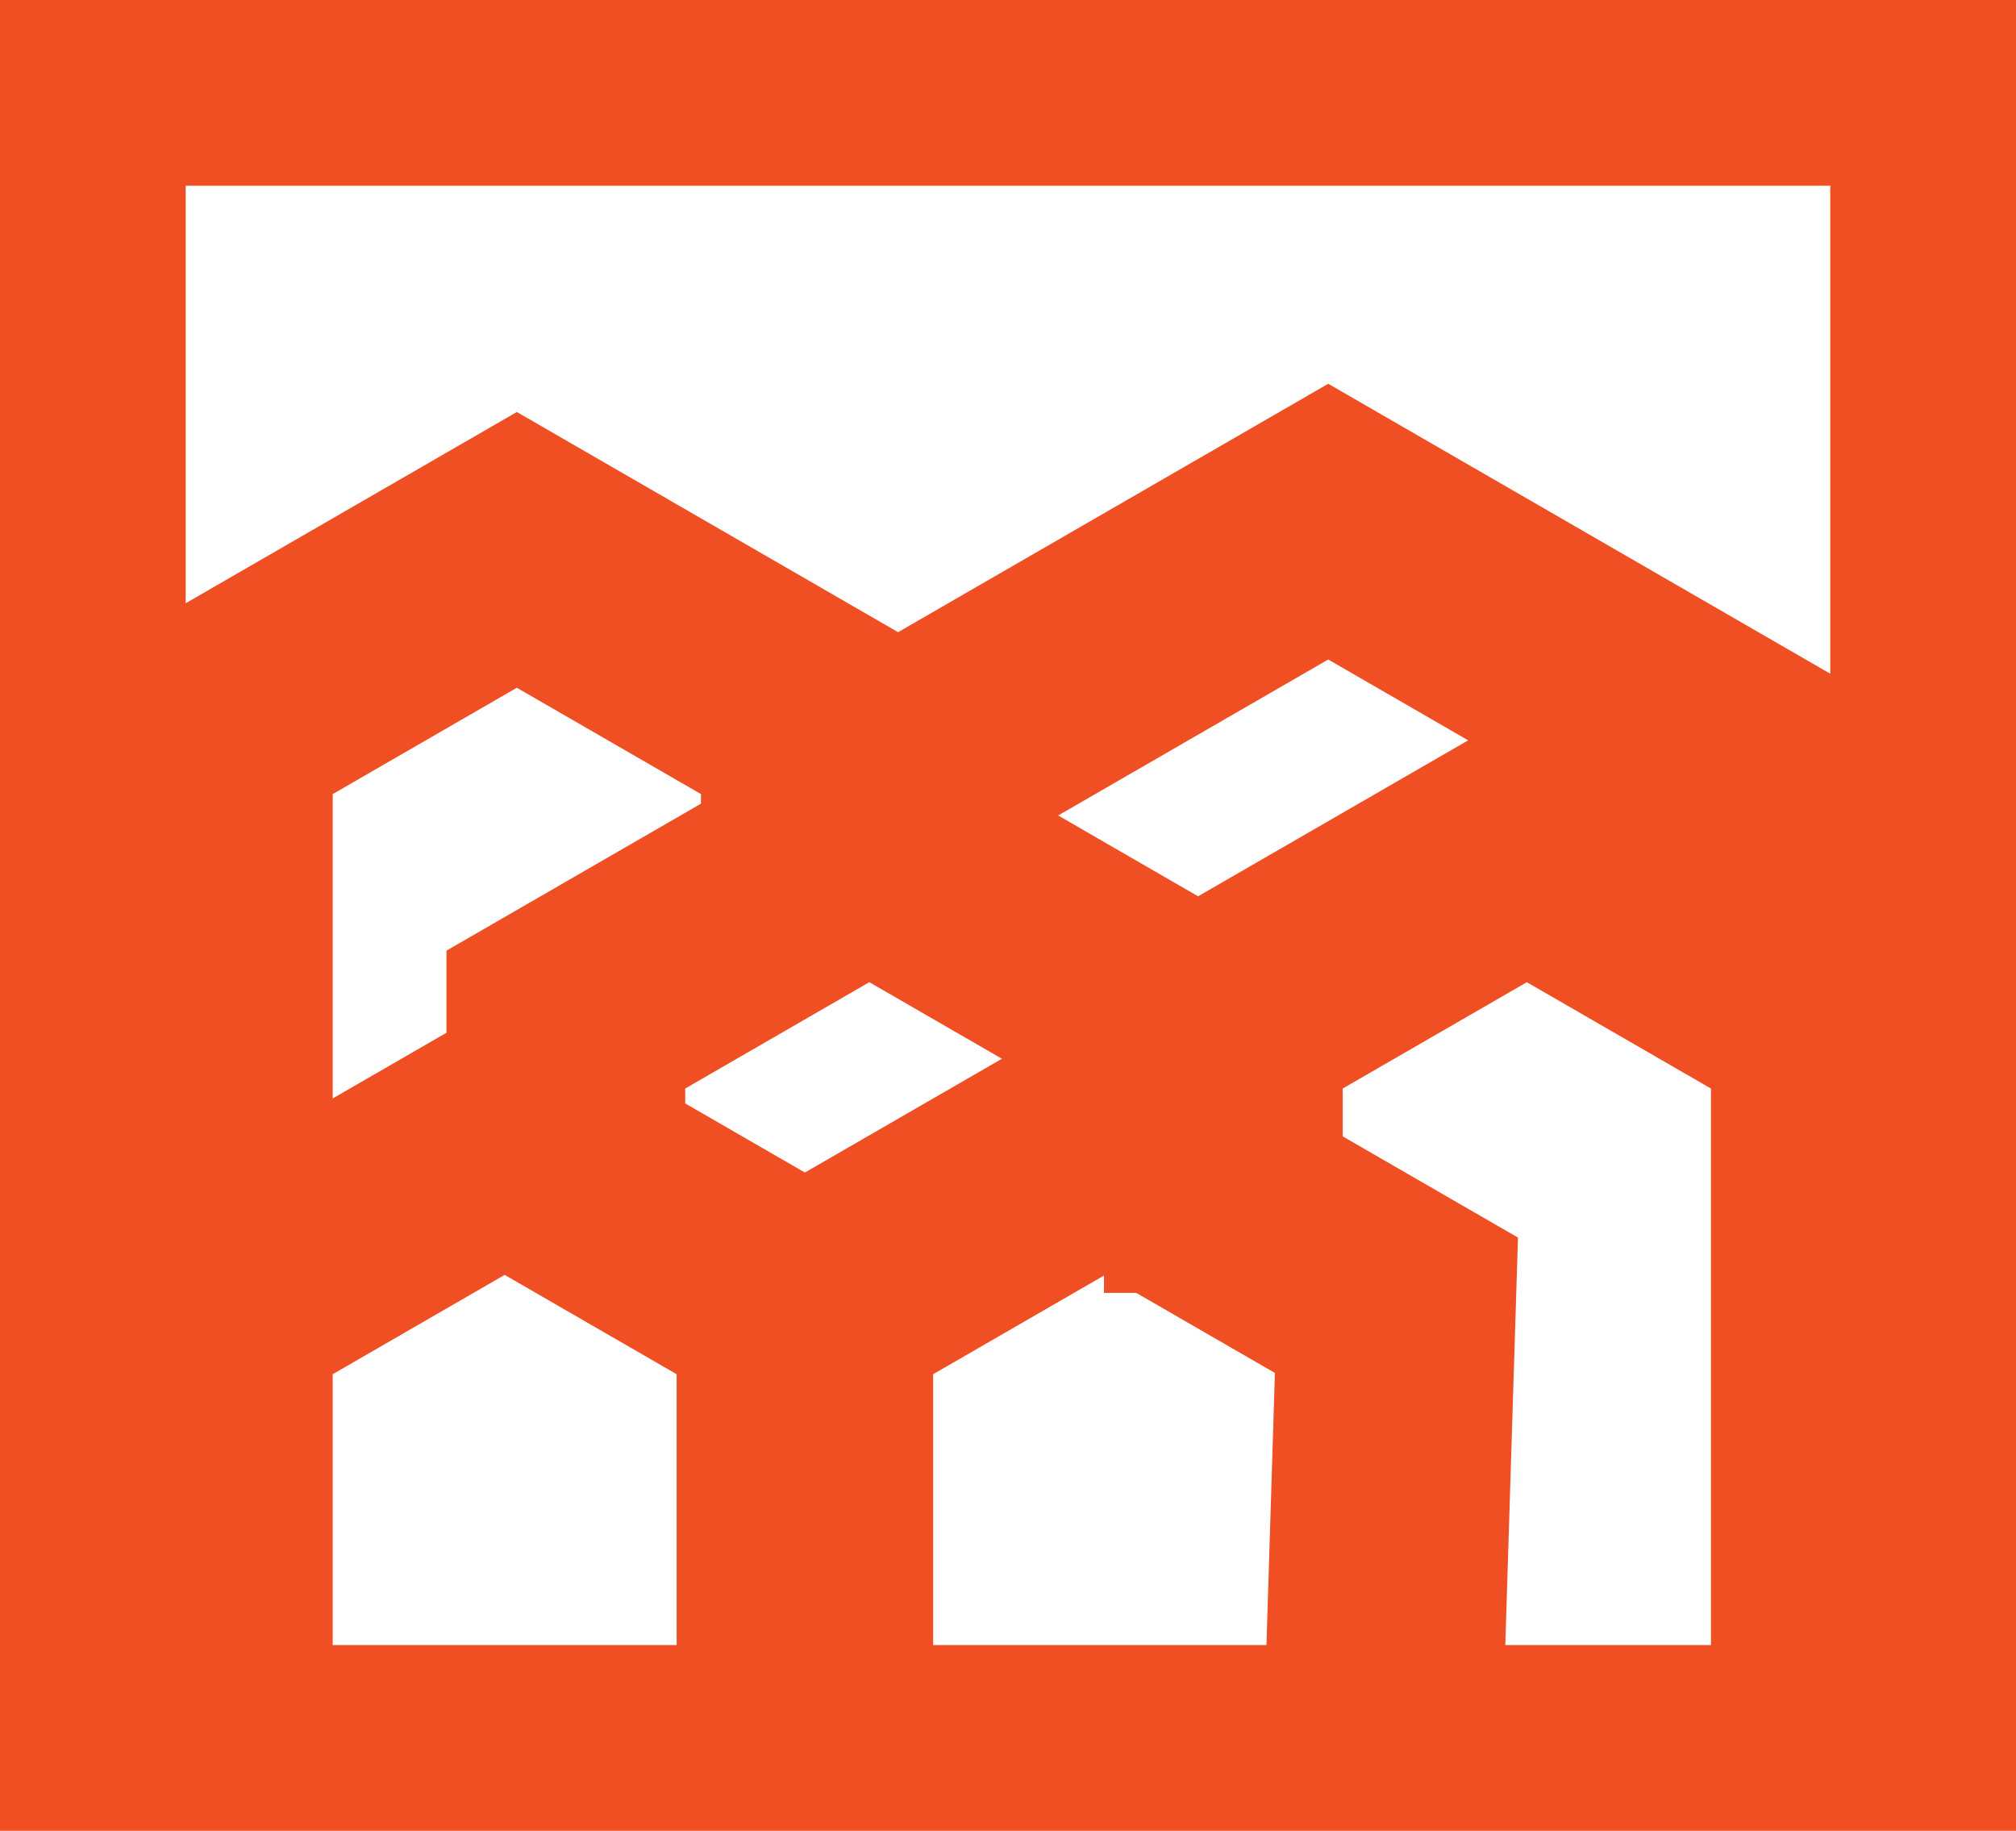
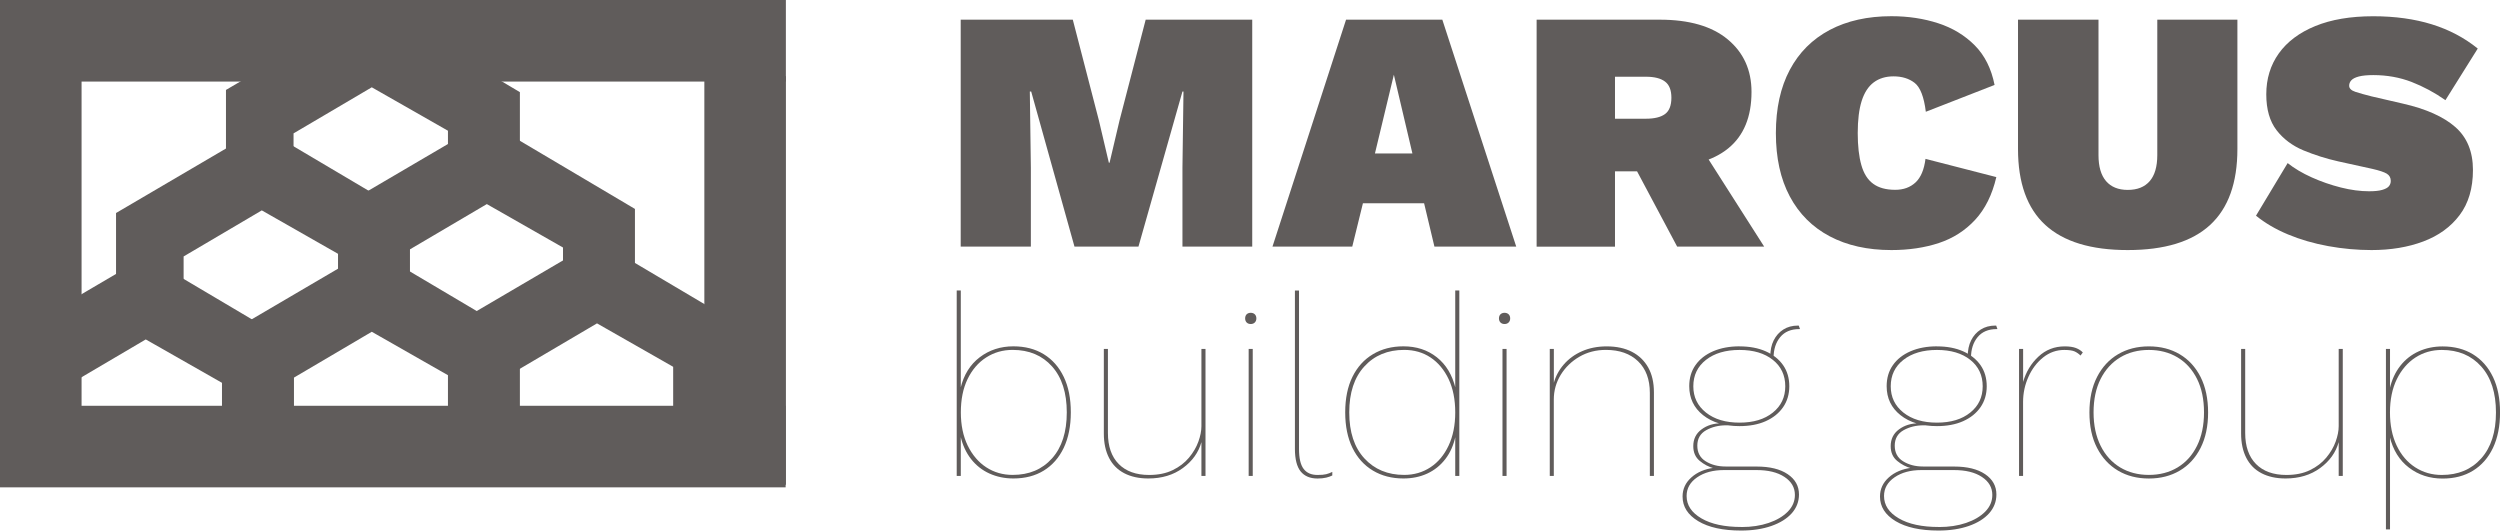
- <svg xmlns="http://www.w3.org/2000/svg" id="Layer_2" data-name="Layer 2" viewBox="0 0 76 69">
+ <svg xmlns="http://www.w3.org/2000/svg" id="Layer_2" data-name="Layer 2" viewBox="0 0 53.237 11.299">
  <defs>
    <style>
-       .cls-1, .cls-2, .cls-3 {
-         fill: none;
-       }
- 
-       .cls-2 {
-         stroke-width: 7px;
-       }
- 
-       .cls-2, .cls-3 {
-         stroke: #f04e23;
-       }
- 
-       .cls-3 {
-         stroke-miterlimit: 10;
-         stroke-width: 9px;
+       .cls-1 {
+         fill: #605c5b;
+         stroke-width: 0px;
      }
    </style>
  </defs>
  <g id="Layer_1-2" data-name="Layer 1">
-     <g id="Group_123" data-name="Group 123">
-       <g id="Group_4" data-name="Group 4">
-         <g id="Group_2" data-name="Group 2">
-           <path id="Path_1" data-name="Path 1" class="cls-3" d="m44.212,42.854v-4.428l-11.44-6.605-11.441,6.606v4.353" />
-           <path id="Path_2" data-name="Path 2" class="cls-3" d="m65.791,34.821v-6.085l-15.719-9.076-15.72,9.076v5.981" />
-           <path id="Path_3" data-name="Path 3" class="cls-3" d="m30.925,31.758v-4.428l-11.441-6.606-11.441,6.606v19.285" />
-           <path id="Path_4" data-name="Path 4" class="cls-3" d="m69,64.433v-26.006l-11.441-6.605-11.441,6.605v10.3" />
-           <g id="Group_1" data-name="Group 1">
-             <path id="Path_5" data-name="Path 5" class="cls-3" d="m30.008,65.286v-16.092l-10.983-6.341-5.216,3.011-5.766,3.33v17.8" />
-             <path id="Path_6" data-name="Path 6" class="cls-3" d="m52.167,64.509l.477-15.315-10.983-6.341-10.983,6.341v16.09" />
-           </g>
+     <g>
+       <g>
+         <g>
+           <polygon class="cls-1" points="8.73 5.862 8.73 4.583 5.575 2.715 2.471 4.536 2.471 6.001 3.91 6.001 3.91 5.461 5.575 4.48 7.198 5.405 7.198 5.865 8.73 5.862" />
+           <polygon class="cls-1" points="11.071 8.832 11.071 7.168 7.917 5.3 4.812 7.121 4.812 8.835 6.251 8.835 6.251 8.046 7.917 7.065 9.539 7.99 9.539 8.835 11.071 8.832" />
+           <polygon class="cls-1" points="15.867 8.747 15.867 6.989 12.713 5.121 9.608 6.942 9.608 8.75 11.047 8.75 11.047 7.867 12.713 6.886 14.335 7.811 14.335 8.75 15.867 8.747" />
+           <polygon class="cls-1" points="6.259 9.026 6.259 7.33 3.104 5.462 0 7.284 0 8.748 1.439 8.748 1.439 8.208 3.104 7.228 4.727 8.152 4.727 9.028 6.259 9.026" />
+           <polygon class="cls-1" points="13.521 5.729 13.521 4.449 10.367 2.581 7.262 4.402 7.262 5.867 8.701 5.867 8.701 5.327 10.367 4.346 11.989 5.271 11.989 5.731 13.521 5.729" />
+           <polygon class="cls-1" points="11.071 3.242 11.071 1.962 7.917 .094 4.812 1.915 4.812 3.38 6.251 3.38 6.251 2.84 7.917 1.859 9.539 2.784 9.539 3.244 11.071 3.242" />
        </g>
+         <rect class="cls-1" x="0" y="8.641" width="16.73" height="1.737" />
+         <rect class="cls-1" x="14.999" y="1.622" width="1.737" height="8.701" />
+         <rect class="cls-1" x="0" y="1.622" width="1.737" height="8.701" />
+         <rect class="cls-1" x="0" y="0" width="16.735" height="1.737" />
      </g>
-       <g id="Rectangle_217" data-name="Rectangle 217">
-         <rect class="cls-1" width="76" height="69" />
-         <rect class="cls-2" x="3.5" y="3.5" width="69" height="62" />
+       <g>
+         <path class="cls-1" d="m26.666.419v4.833h-1.486v-1.677l.022-1.626h-.022l-.937,3.303h-1.362l-.922-3.303h-.029l.022,1.626v1.677h-1.494V.419h2.387l.556,2.146.212.9h.015l.212-.9.557-2.146h2.27Z" />
+         <path class="cls-1" d="m32.289,5.252h-1.743l-.22-.923h-1.303l-.227.923h-1.699l1.567-4.833h2.05l1.574,4.833Zm-3.01-1.984h.798l-.395-1.677-.403,1.677Z" />
+         <path class="cls-1" d="m35.343.419c.63,0,1.113.14,1.45.421.337.281.505.653.505,1.117,0,.532-.165.932-.494,1.201-.33.269-.809.403-1.439.403l-.169.088h-.805v1.604h-1.669V.419h2.621Zm-.293,2.109c.181,0,.316-.033.406-.099s.136-.182.136-.348c0-.161-.045-.276-.136-.344-.09-.069-.226-.103-.406-.103h-.659v.894h.659Zm1.01.359l1.508,2.365h-1.853l-1.127-2.116,1.472-.249Z" />
+         <path class="cls-1" d="m42.511,3.773c-.088.376-.238.678-.451.908-.212.229-.47.394-.772.494-.303.1-.64.15-1.011.15-.508,0-.946-.098-1.314-.293s-.652-.478-.85-.85-.296-.82-.296-1.347c0-.527.099-.976.296-1.347s.481-.654.85-.85c.369-.195.807-.293,1.314-.293.356,0,.688.05.996.15.307.1.567.257.78.472s.352.495.421.842l-1.464.571c-.039-.317-.119-.522-.238-.615-.12-.093-.27-.139-.45-.139-.166,0-.307.043-.421.128-.115.086-.2.217-.257.395-.056.178-.084.406-.084.685,0,.274.026.501.077.681.051.181.135.314.253.399.117.086.273.128.469.128.175,0,.319-.052.432-.157.112-.105.183-.272.212-.502l1.508.388Z" />
+         <path class="cls-1" d="m47.645.419v2.753c0,.723-.194,1.262-.582,1.619s-.973.534-1.754.534-1.365-.178-1.754-.534c-.388-.356-.582-.896-.582-1.619V.419h1.714v2.885c0,.244.054.428.161.553.107.124.261.187.461.187.205,0,.361-.062.469-.187.107-.124.161-.309.161-.553V.419h1.706Z" />
+         <path class="cls-1" d="m50.537.346c.464,0,.88.058,1.248.172s.695.287.978.516l-.688,1.099c-.229-.161-.47-.29-.721-.388-.252-.097-.523-.146-.816-.146-.127,0-.228.01-.304.029-.076.02-.129.046-.161.08-.032.034-.048.073-.048.117,0,.059.045.102.136.132.09.029.204.061.34.095l.666.154c.493.112.865.278,1.117.498.251.22.377.525.377.915s-.095.712-.285.963c-.19.252-.448.438-.773.56-.325.122-.692.183-1.102.183-.307,0-.615-.028-.922-.084s-.593-.139-.857-.249c-.263-.11-.49-.243-.681-.399l.674-1.12c.141.112.312.214.512.304s.408.162.622.216.415.08.6.08c.117,0,.21-.009.278-.029.068-.019.116-.045.143-.077.027-.032.041-.07.041-.114,0-.068-.028-.119-.084-.154-.056-.034-.157-.068-.304-.102l-.732-.161c-.259-.058-.505-.137-.74-.234-.234-.098-.425-.24-.571-.428-.146-.188-.22-.443-.22-.765,0-.332.089-.622.267-.872.178-.249.437-.443.776-.582.339-.139.75-.209,1.234-.209Z" />
+         <path class="cls-1" d="m21.58,10.189c-.184,0-.353-.035-.509-.105-.155-.07-.286-.173-.392-.308s-.181-.298-.225-.49l.006-.011v.86h-.087v-3.95h.087v2.094l-.006-.011c.068-.285.205-.505.409-.66.204-.155.443-.233.717-.233.249,0,.464.056.647.168.182.112.324.272.425.482.101.209.151.462.151.757,0,.292-.051.544-.151.755-.101.211-.243.372-.425.484-.182.112-.398.168-.647.168Zm-.016-.076c.35,0,.629-.117.839-.352.209-.234.314-.561.314-.979,0-.418-.105-.745-.314-.979-.209-.234-.489-.352-.839-.352-.209,0-.398.054-.565.162-.168.108-.299.262-.395.46-.096.198-.143.435-.143.709,0,.271.049.506.146.706.098.2.229.355.395.463.166.108.353.162.563.162Z" />
+         <path class="cls-1" d="m24.453,10.189c-.198,0-.369-.037-.511-.111-.143-.074-.251-.183-.325-.327-.074-.144-.111-.317-.111-.519v-1.802h.087v1.791c0,.285.077.505.23.66.153.155.369.233.647.233.195,0,.362-.034.503-.103.141-.068.256-.157.346-.265s.157-.222.2-.341c.043-.119.065-.229.065-.33v-1.645h.087v2.705h-.087v-.72c-.061.22-.193.404-.395.552-.202.148-.447.222-.736.222Z" />
+         <path class="cls-1" d="m26.634,6.9c-.036,0-.065-.011-.087-.033-.021-.022-.032-.051-.032-.087s.011-.065.032-.087c.022-.021.051-.032.087-.032s.065.011.087.032c.022.022.033.051.033.087s-.011.065-.033.087-.051.033-.087.033Zm.043.53v2.705h-.087v-2.705h.087Z" />
+         <path class="cls-1" d="m27.662,6.186v3.371c0,.198.032.341.098.427.065.087.164.13.297.13.08,0,.141-.005.184-.016.043-.011.087-.027.13-.049v.076c-.036.018-.079.034-.13.046s-.112.019-.184.019c-.159,0-.279-.051-.36-.151-.081-.101-.122-.262-.122-.481v-3.371h.087Z" />
+         <path class="cls-1" d="m29.885,10.189c-.245,0-.462-.056-.649-.168s-.333-.273-.436-.484c-.103-.211-.154-.463-.154-.755,0-.296.051-.548.154-.757.103-.209.248-.37.436-.482s.404-.168.649-.168c.278,0,.515.077.712.233.196.155.329.375.398.66l-.006.011v-2.094h.087v3.95h-.087v-.86l.006.011c-.04.191-.112.354-.217.49s-.233.238-.384.308c-.152.07-.321.105-.509.105Zm.016-.076c.209,0,.396-.054.56-.162.164-.108.293-.262.387-.463.094-.2.141-.435.141-.706,0-.274-.047-.51-.141-.709-.094-.198-.222-.352-.384-.46-.162-.108-.35-.162-.563-.162-.35,0-.632.117-.847.352-.215.234-.322.561-.322.979,0,.419.107.745.322.979.215.234.497.352.847.352Z" />
+         <path class="cls-1" d="m32.039,6.9c-.036,0-.065-.011-.087-.033-.021-.022-.032-.051-.032-.087s.011-.065.032-.087c.022-.021.051-.032.087-.032s.065.011.087.032c.022.022.033.051.033.087s-.011.065-.033.087-.051.033-.087.033Zm.043.53v2.705h-.087v-2.705h.087Z" />
+         <path class="cls-1" d="m33.002,10.135v-2.705h.087v.757l-.006-.016c.04-.151.112-.288.216-.408.105-.121.234-.216.39-.284.155-.068.33-.103.525-.103.209,0,.389.039.538.116s.265.189.346.333c.081.144.122.321.122.53v1.78h-.087v-1.769c0-.288-.084-.513-.252-.674-.168-.161-.396-.241-.684-.241-.209,0-.398.049-.565.146-.168.098-.3.227-.398.387-.097.161-.146.335-.146.522v1.629h-.087Z" />
+         <path class="cls-1" d="m37.411,9.935c.278,0,.497.054.657.162s.241.252.241.433c0,.151-.052.285-.154.4-.103.115-.247.205-.433.27-.186.065-.401.098-.647.098-.386,0-.69-.067-.912-.2-.222-.134-.333-.308-.333-.525,0-.159.062-.294.187-.406.124-.112.286-.18.484-.206l-.005.011c-.108-.029-.208-.081-.3-.157-.092-.076-.138-.18-.138-.314,0-.151.058-.27.176-.357.117-.087.257-.13.419-.13l.276.043h-.173c-.159,0-.3.035-.425.105-.124.07-.187.18-.187.328s.059.259.178.333.26.111.422.111h.665Zm-.325,1.288c.213,0,.405-.029.576-.087.171-.058.307-.138.409-.241.101-.103.151-.221.151-.355,0-.159-.074-.286-.222-.384s-.346-.146-.595-.146h-.693c-.231,0-.421.051-.571.154-.15.103-.225.235-.225.398,0,.195.104.353.314.476.209.123.494.184.855.184Zm-.043-3.847c.213,0,.399.035.557.105s.282.169.371.295c.088.126.132.276.132.449,0,.169-.044.318-.132.446-.089.128-.212.227-.371.298s-.345.105-.557.105c-.321,0-.58-.077-.776-.233-.196-.155-.295-.361-.295-.617,0-.173.044-.323.133-.449.088-.126.214-.225.376-.295.162-.07.35-.105.562-.105Zm0,.076c-.296,0-.534.07-.714.211-.18.141-.27.328-.27.563,0,.231.09.417.27.56.18.143.419.214.714.214.296,0,.532-.071.709-.214.177-.142.265-.329.265-.56,0-.234-.088-.422-.265-.563-.177-.141-.413-.211-.709-.211Zm1.261-.52l.027.076h-.016c-.177,0-.312.057-.406.171-.094.114-.141.261-.141.441l-.07-.027c0-.134.024-.249.073-.346.048-.097.117-.174.205-.23.088-.056.192-.084.311-.084h.016Z" />
+         <path class="cls-1" d="m41.615,9.935c.278,0,.497.054.657.162s.241.252.241.433c0,.151-.052.285-.154.4-.103.115-.247.205-.433.27-.186.065-.401.098-.647.098-.386,0-.69-.067-.912-.2-.222-.134-.333-.308-.333-.525,0-.159.062-.294.187-.406.124-.112.286-.18.484-.206l-.005.011c-.108-.029-.208-.081-.3-.157-.092-.076-.138-.18-.138-.314,0-.151.058-.27.176-.357.117-.087.257-.13.419-.13l.276.043h-.173c-.159,0-.3.035-.425.105-.124.07-.187.18-.187.328s.059.259.178.333.26.111.422.111h.665Zm-.325,1.288c.213,0,.405-.029.576-.087.171-.058.307-.138.409-.241.101-.103.151-.221.151-.355,0-.159-.074-.286-.222-.384s-.346-.146-.595-.146h-.693c-.231,0-.421.051-.571.154-.15.103-.225.235-.225.398,0,.195.104.353.314.476.209.123.494.184.855.184Zm-.043-3.847c.213,0,.399.035.557.105s.282.169.371.295c.088.126.132.276.132.449,0,.169-.044.318-.132.446-.089.128-.212.227-.371.298s-.345.105-.557.105c-.321,0-.58-.077-.776-.233-.196-.155-.295-.361-.295-.617,0-.173.044-.323.133-.449.088-.126.214-.225.376-.295.162-.07.35-.105.562-.105Zm0,.076c-.296,0-.534.07-.714.211-.18.141-.27.328-.27.563,0,.231.09.417.27.56.18.143.419.214.714.214.296,0,.532-.071.709-.214.177-.142.265-.329.265-.56,0-.234-.088-.422-.265-.563-.177-.141-.413-.211-.709-.211Zm1.261-.52l.027.076h-.016c-.177,0-.312.057-.406.171-.094.114-.141.261-.141.441l-.07-.027c0-.134.024-.249.073-.346.048-.097.117-.174.205-.23.088-.056.192-.084.311-.084h.016Z" />
+         <path class="cls-1" d="m42.995,10.135v-2.705h.087v.703c.061-.213.169-.392.325-.538.155-.146.343-.219.562-.219.098,0,.177.012.238.035.061.024.11.055.146.095l-.049.065c-.036-.036-.077-.065-.124-.087-.047-.021-.121-.032-.222-.032-.166,0-.316.053-.449.159-.134.107-.238.244-.314.414-.076.169-.114.348-.114.535v1.575h-.087Z" />
+         <path class="cls-1" d="m45.76,7.376c.249,0,.468.056.657.168.189.112.337.273.444.484.106.211.16.463.16.755s-.053.544-.16.755c-.107.211-.254.372-.444.484-.19.112-.409.168-.657.168s-.468-.056-.657-.168-.338-.273-.447-.484-.162-.463-.162-.755.054-.544.162-.755.257-.372.447-.484.408-.168.657-.168Zm0,.076c-.231,0-.435.053-.611.159-.177.107-.316.259-.416.457s-.151.436-.151.714c0,.274.051.511.151.712s.24.353.416.46c.177.106.381.159.611.159s.435-.053.611-.159c.177-.107.315-.26.414-.46s.149-.437.149-.712c0-.278-.05-.516-.149-.714s-.237-.351-.414-.457c-.177-.106-.381-.159-.611-.159Z" />
+         <path class="cls-1" d="m48.671,10.189c-.198,0-.369-.037-.511-.111-.143-.074-.251-.183-.325-.327-.074-.144-.111-.317-.111-.519v-1.802h.087v1.791c0,.285.077.505.23.66.153.155.369.233.647.233.195,0,.362-.034.503-.103.141-.068.256-.157.346-.265s.157-.222.2-.341c.043-.119.065-.229.065-.33v-1.645h.087v2.705h-.087v-.72c-.061.22-.193.404-.395.552-.202.148-.447.222-.736.222Z" />
+         <path class="cls-1" d="m50.808,11.272v-3.841h.087v.86l-.006-.011c.043-.191.118-.354.225-.49s.237-.238.392-.308c.155-.07.325-.105.509-.105.249,0,.464.056.647.168.182.112.324.272.425.482.101.209.151.462.151.757,0,.292-.051.544-.151.755-.101.211-.243.372-.425.484-.182.112-.398.168-.647.168-.274,0-.513-.077-.717-.233-.204-.155-.34-.375-.409-.66l.006-.011v1.986h-.087Zm1.19-1.158c.35,0,.629-.117.839-.352.209-.234.314-.561.314-.979,0-.418-.105-.745-.314-.979-.209-.234-.489-.352-.839-.352-.209,0-.397.054-.563.162-.166.108-.298.262-.395.46-.097.198-.146.435-.146.709,0,.271.048.506.143.706s.227.355.395.463c.168.108.356.162.565.162Z" />
      </g>
    </g>
  </g>
</svg>
